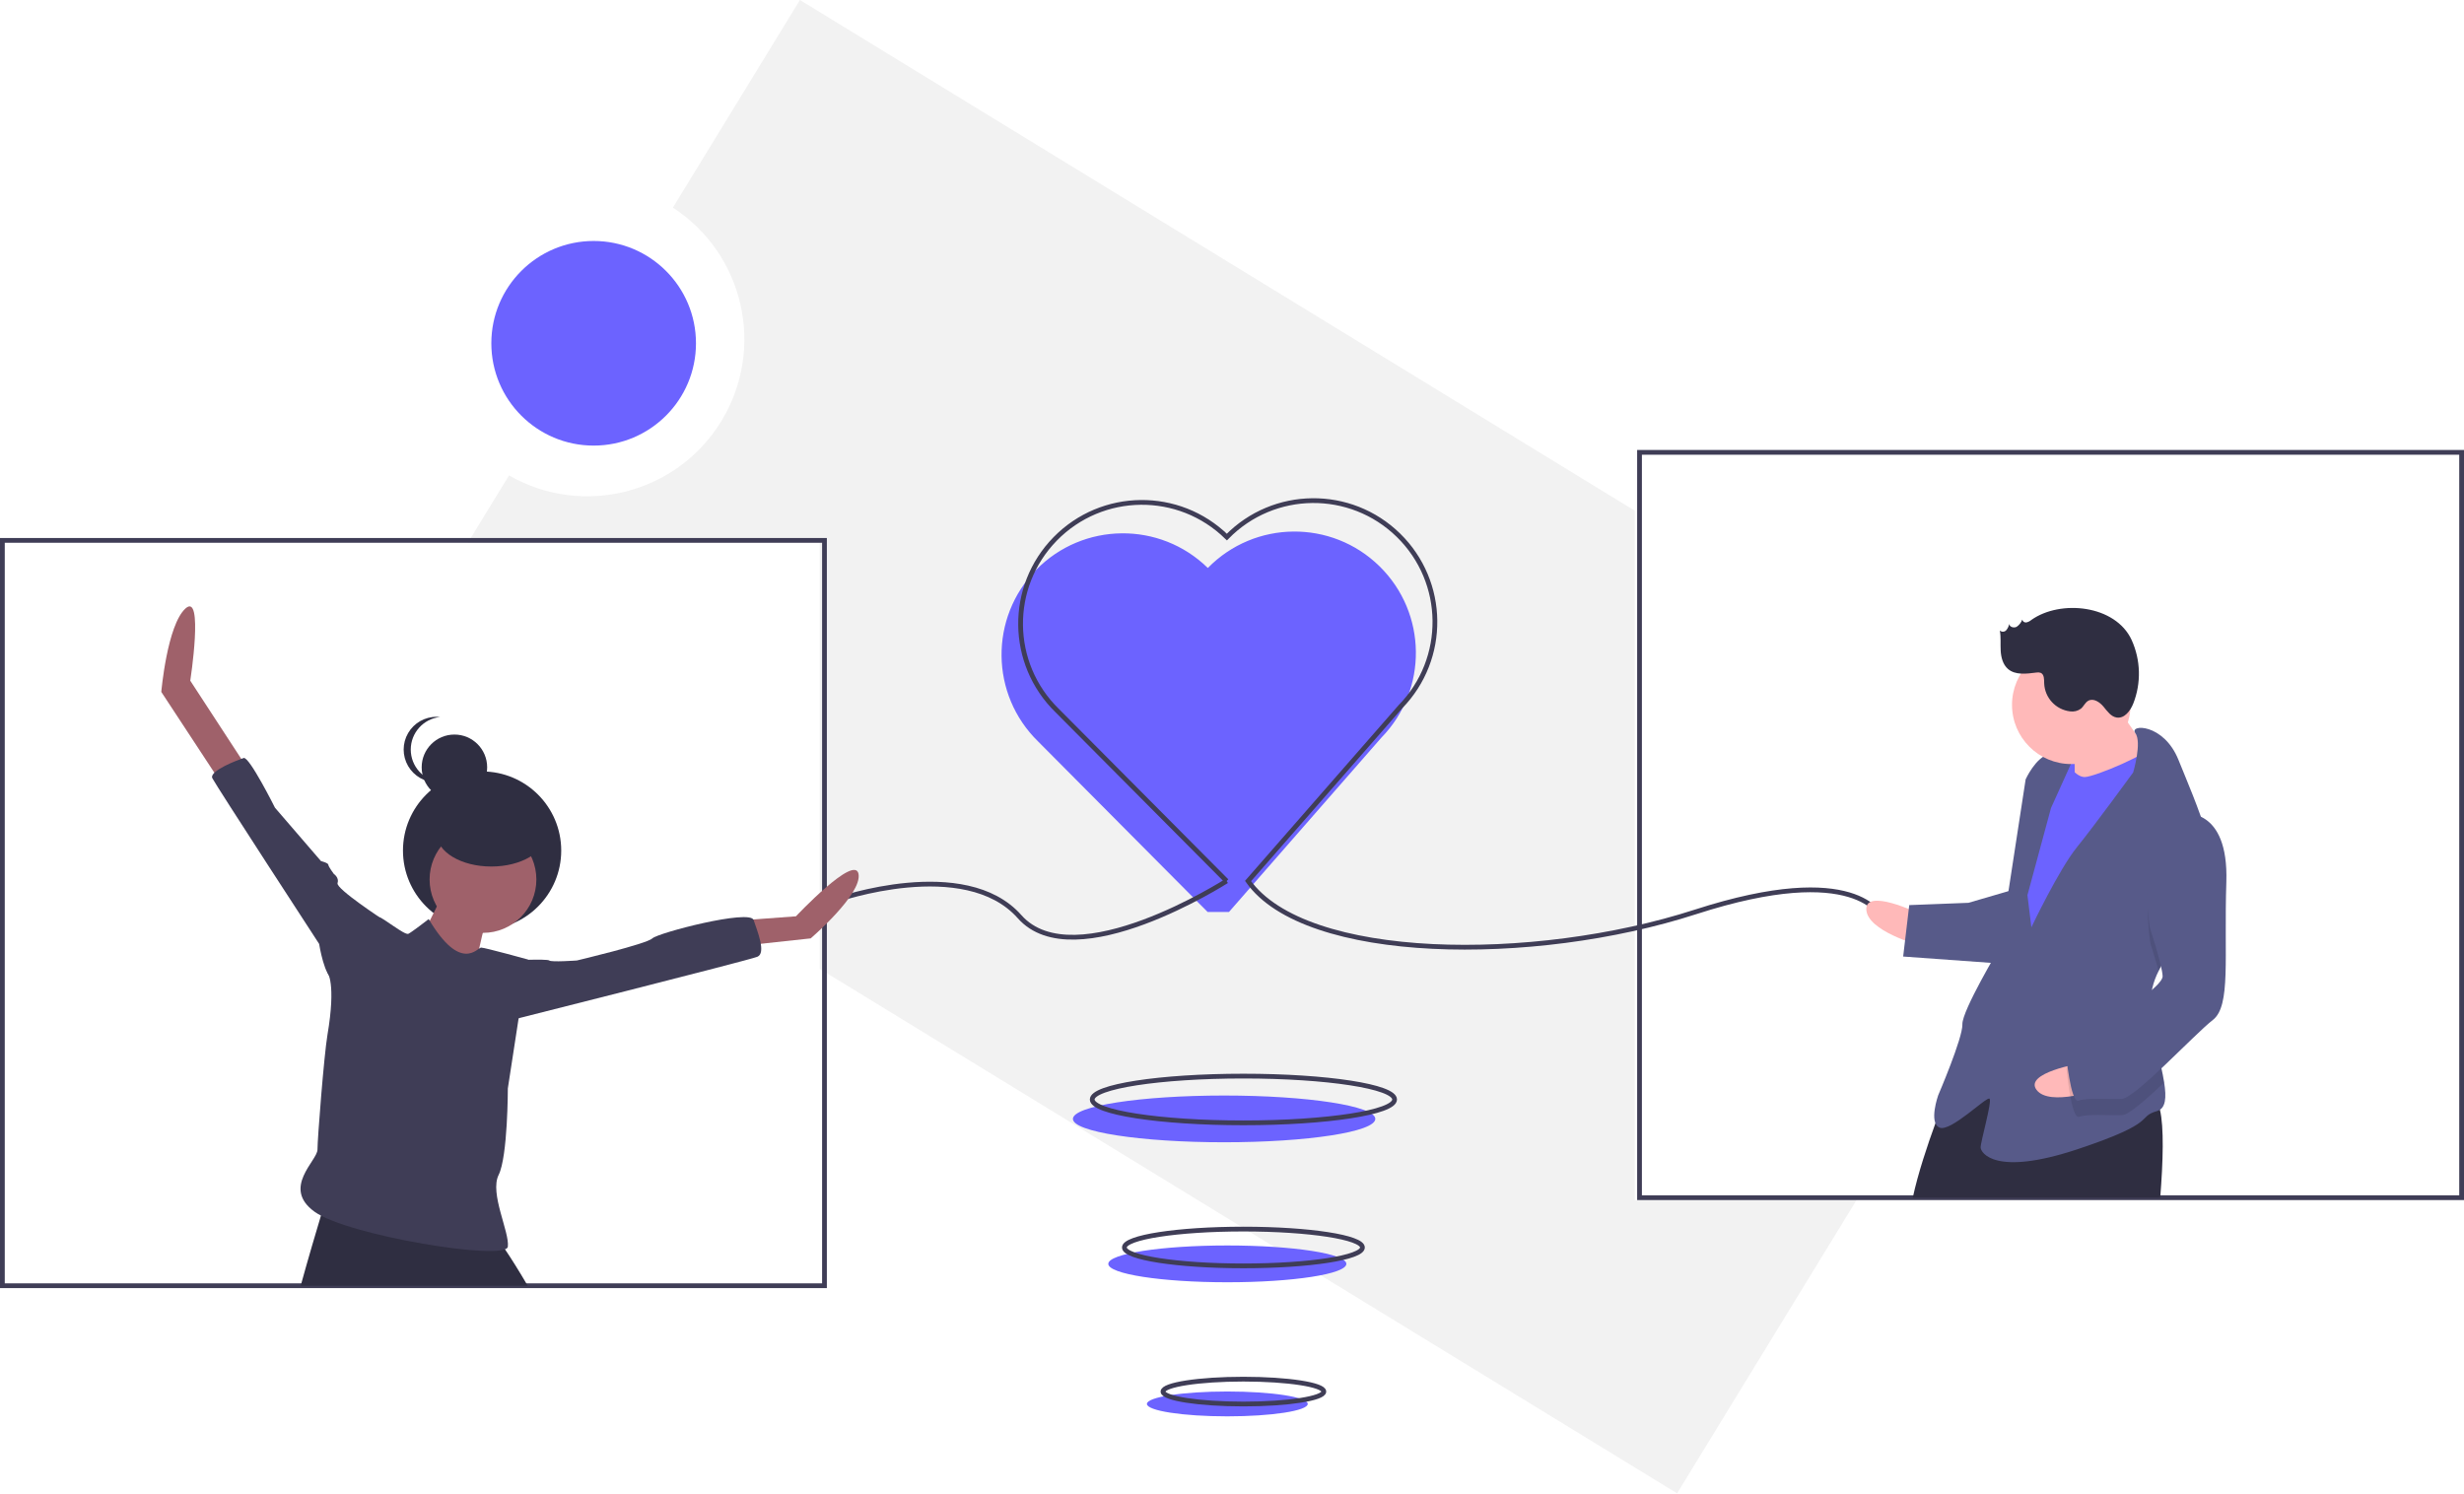
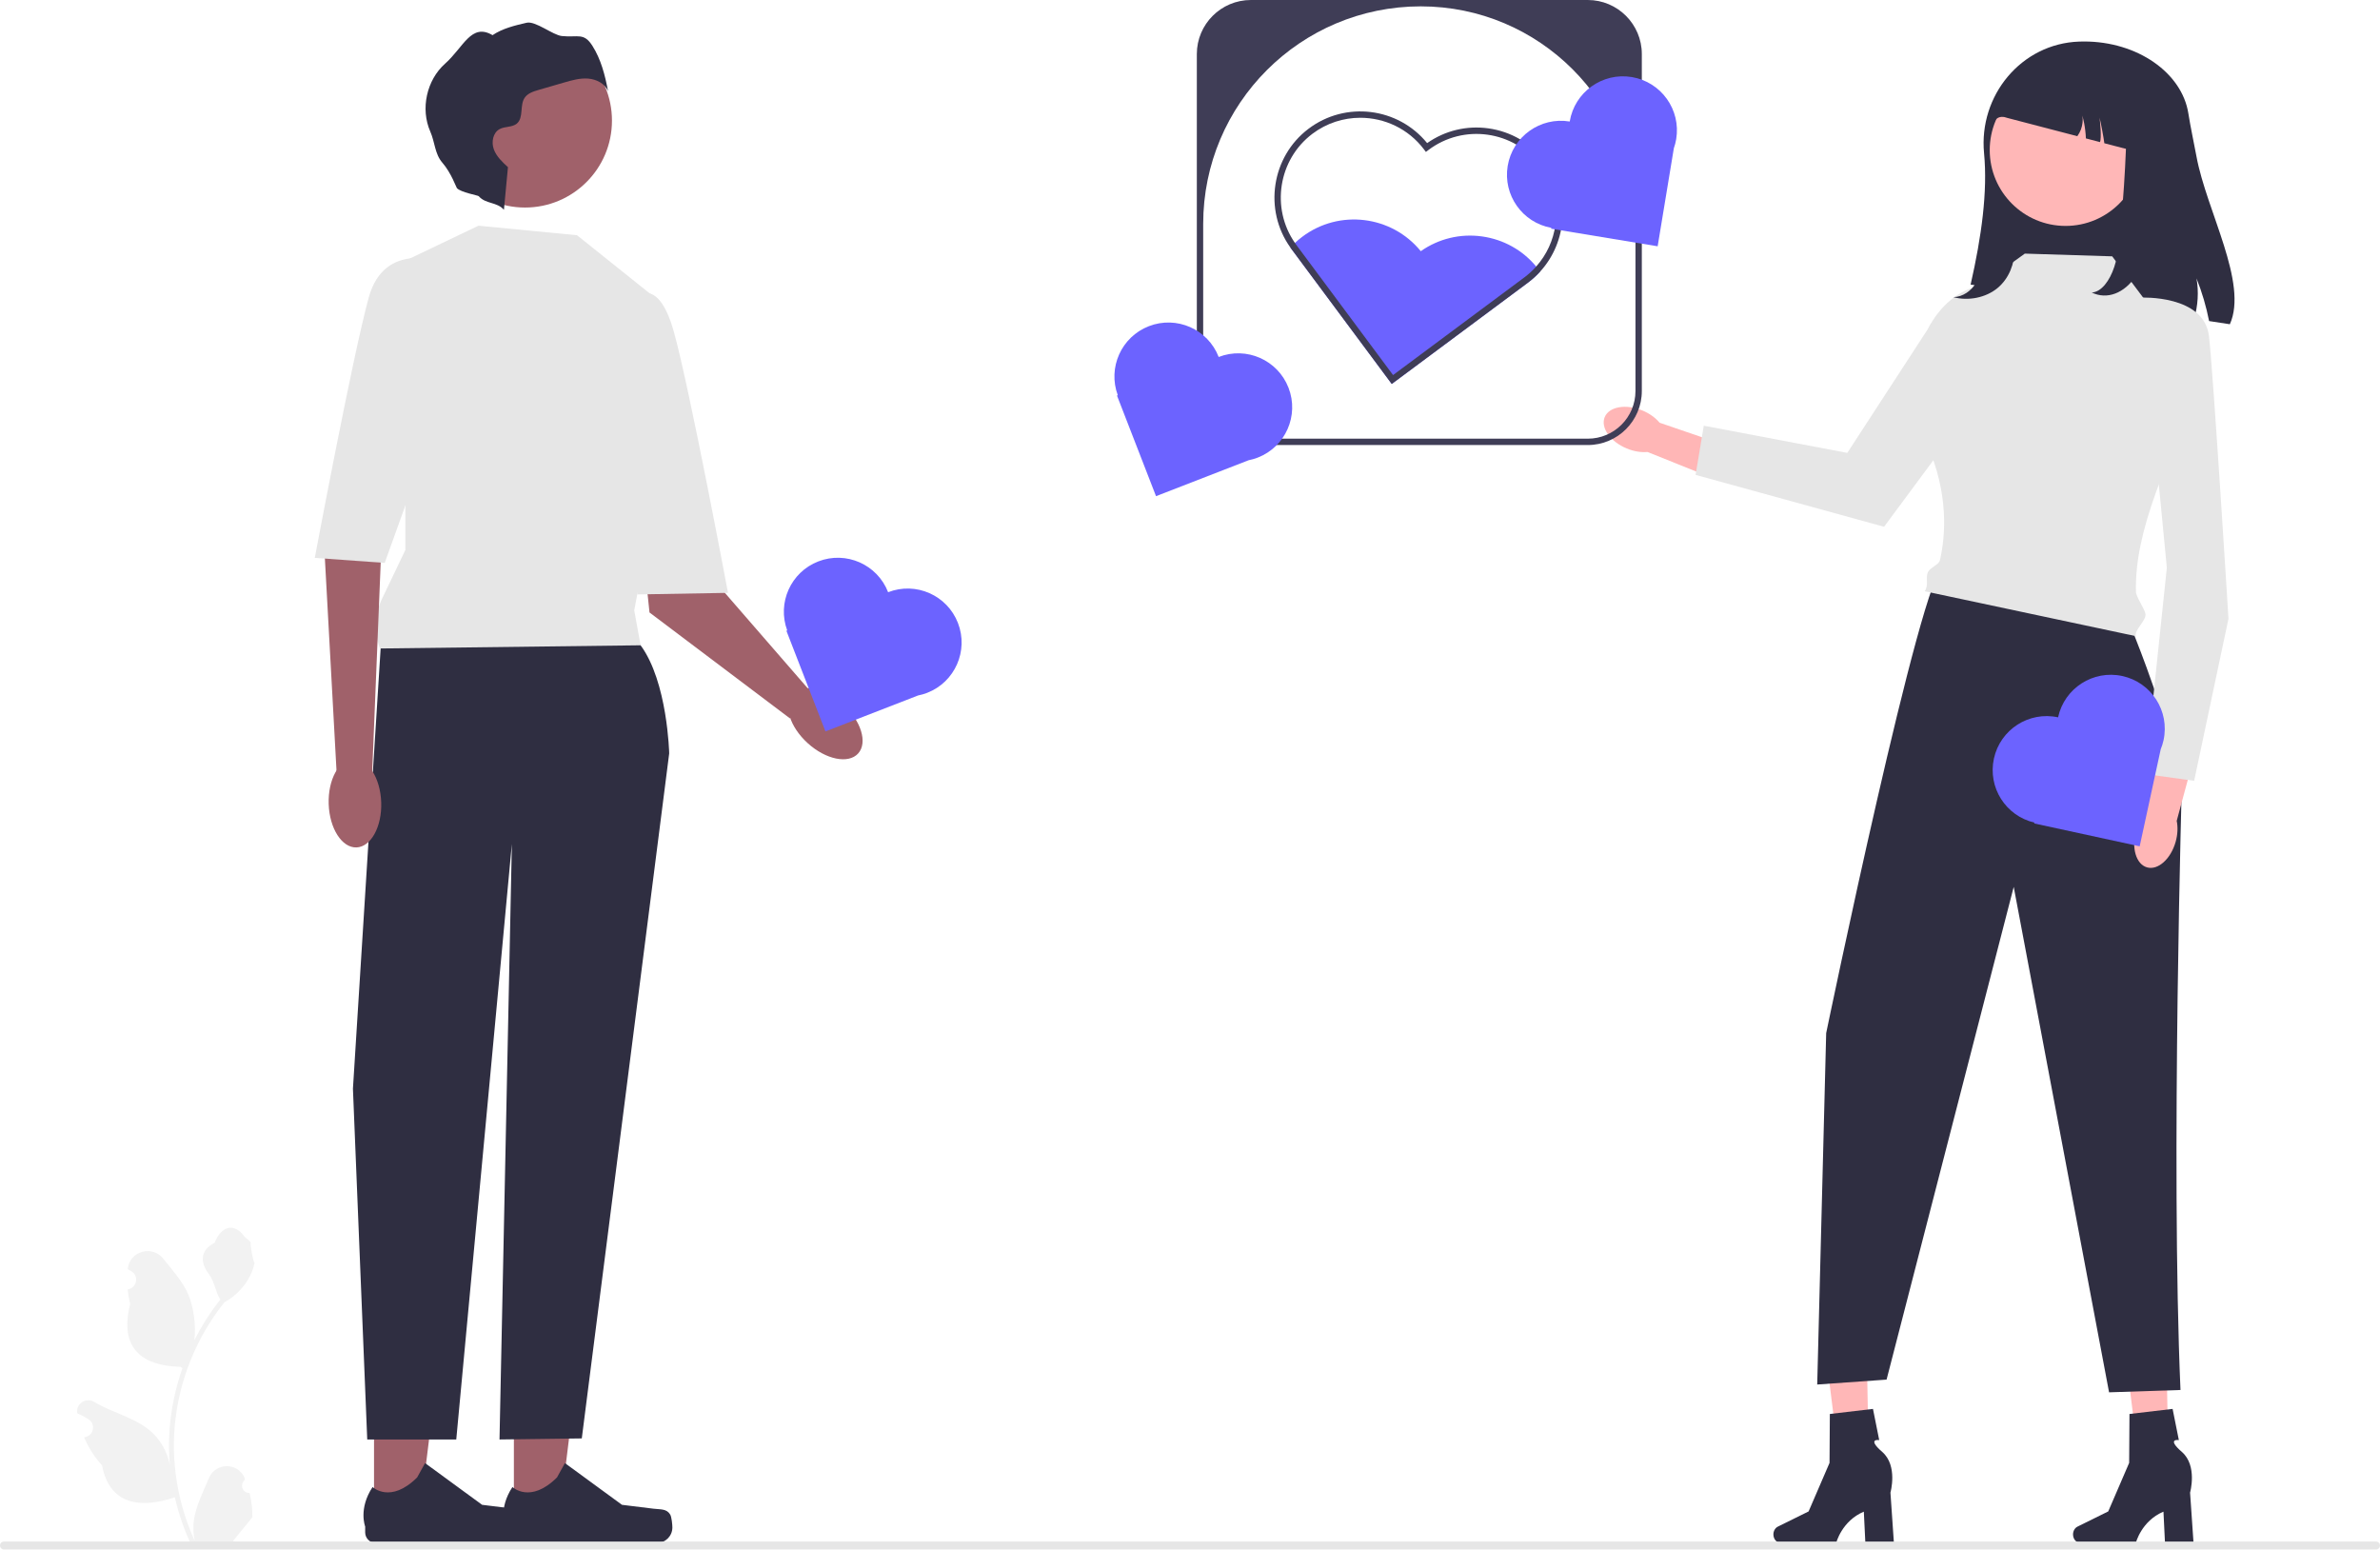
- <svg xmlns="http://www.w3.org/2000/svg" id="fbf61bc7-949a-4ad5-bdf9-42522344582c" data-name="Layer 1" width="1035.48" height="627.636" viewBox="0 0 1035.48 627.636">
-   <path d="M769.26,350.83,418.423,136.182l-53.388,87.261a65.991,65.991,0,0,1-68.854,112.541l-17.325,28.317H426.74V543.374l360.31,220.444,75.411-123.257H769.26Z" transform="translate(-82.26001 -136.1818)" fill="#f2f2f2" />
-   <ellipse cx="514.424" cy="470.263" rx="63.537" ry="9.822" fill="#6c63ff" />
-   <path d="M598.74,519.461l64.018-73.234a51,51,0,0,0-72.915-71.326,51,51,0,1,0-71.326,72.915L589.74,519.461" transform="translate(-82.26001 -136.1818)" fill="#6c63ff" />
-   <rect x="1" y="227.119" width="345.48" height="313.26" fill="none" stroke="#3f3d56" stroke-miterlimit="10" stroke-width="2" />
-   <rect x="689" y="190.119" width="345.48" height="313.26" fill="none" stroke="#3f3d56" stroke-miterlimit="10" stroke-width="2" />
-   <circle cx="249.48" cy="144.279" r="43" fill="#6c63ff" />
-   <path d="M433.74,514.461s54-19,77,7,87-15,87-15" transform="translate(-82.26001 -136.1818)" fill="none" stroke="#3f3d56" stroke-miterlimit="10" stroke-width="2" />
-   <path d="M872.74,521.461s-10-24-78-2-164,21-188-13l64.018-73.234a51,51,0,0,0-72.915-71.326,51,51,0,1,0-71.326,72.915L597.74,506.461" transform="translate(-82.26001 -136.1818)" fill="none" stroke="#3f3d56" stroke-miterlimit="10" stroke-width="2" />
-   <ellipse cx="522.536" cy="462.101" rx="63.537" ry="9.822" fill="none" stroke="#3f3d56" stroke-miterlimit="10" stroke-width="2" />
-   <ellipse cx="515.776" cy="531.192" rx="50.019" ry="7.732" fill="#6c63ff" />
-   <ellipse cx="515.776" cy="590.055" rx="33.796" ry="5.224" fill="#6c63ff" />
-   <ellipse cx="522.536" cy="524.304" rx="50.019" ry="7.732" fill="none" stroke="#3f3d56" stroke-miterlimit="10" stroke-width="2" />
-   <ellipse cx="522.536" cy="584.87" rx="33.796" ry="5.224" fill="none" stroke="#3f3d56" stroke-miterlimit="10" stroke-width="2" />
-   <circle cx="202.598" cy="357.484" r="33.252" fill="#2f2e41" />
-   <path d="M268.985,510.465s-10.831,23.983-13.925,24.756,25.53,14.699,25.53,14.699,5.415-29.398,7.736-30.945S268.985,510.465,268.985,510.465Z" transform="translate(-82.26001 -136.1818)" fill="#9f616a" />
-   <circle cx="202.971" cy="369.641" r="22.435" fill="#9f616a" />
-   <path d="M304.02,676.561h-95.4c3.19-11.59,6.6-23.08,8.52-29.46.97-3.2,1.56-5.12,1.56-5.12s71.95,15.47,73.49,16.25a18.226,18.226,0,0,1,2.29,3.02C296.73,664.551,300.32,670.221,304.02,676.561Z" transform="translate(-82.26001 -136.1818)" fill="#2f2e41" />
-   <path d="M185.433,457.858l-23.209-35.587s5.739-37.331-1.997-30.368-10.185,35.08-10.185,35.08l26.88,40.933Z" transform="translate(-82.26001 -136.1818)" fill="#9f616a" />
-   <path d="M395.861,522.843l20.888-1.547s24.756-26.303,26.303-17.794-20.114,27.077-20.114,27.077l-28.624,3.095Z" transform="translate(-82.26001 -136.1818)" fill="#9f616a" />
-   <path d="M243.455,530.579v-7.736s-20.114-13.152-19.341-15.473-1.547-3.868-1.547-3.868-2.321-3.095-2.321-3.868-3.095-1.547-3.095-1.547L197.811,475.651s-10.831-21.662-13.152-20.888-14.699,5.415-13.152,8.51,44.871,69.627,44.871,69.627,2.321,14.699,6.189,14.699S243.455,530.579,243.455,530.579Z" transform="translate(-82.26001 -136.1818)" fill="#3f3d56" />
-   <path d="M295.289,539.863s17.02-.774,17.794,0,11.604,0,11.604,0,29.398-6.963,31.719-9.284,41.002-12.378,42.55-7.736,5.415,13.925,1.547,15.473S292.194,566.166,292.194,566.166Z" transform="translate(-82.26001 -136.1818)" fill="#3f3d56" />
-   <circle cx="190.966" cy="322.486" r="13.76" fill="#2f2e41" />
-   <path d="M254.88,451.215a13.761,13.761,0,0,1,12.326-13.685,13.915,13.915,0,0,0-1.433-.074,13.76,13.76,0,1,0,0,27.519,13.912,13.912,0,0,0,1.433-.074A13.761,13.761,0,0,1,254.88,451.215Z" transform="translate(-82.26001 -136.1818)" fill="#2f2e41" />
-   <ellipse cx="206.467" cy="350.433" rx="22.933" ry="13.76" fill="#2f2e41" />
-   <path d="M262.409,522.456s-6.963,5.415-8.51,6.189-10.831-6.963-12.378-6.963-21.662,23.209-21.662,23.209,3.738,4.306,0,26.303c-1.402,8.25-4.183,43.521-4.183,48.162s-15.158,16.049-1.232,26.106,80.458,20.888,81.231,14.699-7.736-22.435-3.868-30.172,3.868-36.361,3.868-36.361l4.642-30.172,3.868-23.983s-18.18-5.029-19.728-5.029S275.948,545.278,262.409,522.456Z" transform="translate(-82.26001 -136.1818)" fill="#3f3d56" />
-   <rect x="944.106" y="448.866" width="15.843" height="20.369" transform="translate(-99.33277 -98.94691) rotate(-2.22071)" fill="#6c63ff" />
-   <path d="M888.135,519.85s-21.923-10.475-21.572-1.428,22.098,14.998,22.098,14.998Z" transform="translate(-82.26001 -136.1818)" fill="#ffb9b9" />
-   <path d="M990.08,639.561H886.09c2.17-10.18,6.3-22.46,9.53-31.31,2.56-7,4.54-11.86,4.54-11.86,11.81-13.32,28.95-13.66,45.03-10.37,1.92.39,3.83.83,5.71,1.32.22.05.44.11.66.17,3.76.97,7.41,2.09,10.86,3.21,5.95,1.94,11.32,3.9,15.66,5.23a38.586,38.586,0,0,0,6.7,1.57,11.374,11.374,0,0,0,1.5.06c1.72-.07,2.91,1.78,3.68,5.01C991.7,609.881,991.3,624.241,990.08,639.561Z" transform="translate(-82.26001 -136.1818)" fill="#2f2e41" />
-   <path d="M969.567,429.492s12.053,18.785,16.752,23.132-8.52,13.92-8.52,13.92l-23.658,3.182s.298-21.528-.921-23.746S969.567,429.492,969.567,429.492Z" transform="translate(-82.26001 -136.1818)" fill="#ffb9b9" />
-   <path d="M949.003,454.072s4.874,8.871,9.397,8.695,27.918-10.142,28.918-13.579,7.749,24.614,7.749,24.614L937.82,574.547,923.856,564.896l6.766-59.151,5.557-31.925Z" transform="translate(-82.26001 -136.1818)" fill="#6c63ff" />
-   <path d="M989.429,544.234a31.679,31.679,0,0,0-3.512,14.858c.009.226.018.452.038.678.542,10.466,4.397,22.569,5.78,31.372,1.004,6.314.718,10.923-2.977,12.006-8.958,2.612,1.306,4.479-33.353,16.015s-40.708,1.579-40.795-.683,4.908-19.442,3.734-20.529-16.435,14.227-21.046,12.141-.526-13.569-.526-13.569,10.387-24.185,10.168-29.838,15.734-32.319,15.734-32.319L933.523,463.732s4.172-9.222,9.782-10.572a13.897,13.897,0,0,1,10.265,1.867l-9.388,20.748-9.905,36.623,1.657,13.525s11.518-24.228,19.082-33.582,23.693-31.495,23.693-31.495,3.765-12.705.923-16.502c-2.843-3.808,11.857-4.378,18.125,11.233,3.322,8.274,8.715,20.613,12.094,32.101,3.011,10.177,4.433,19.692,1.45,25.13C1006.743,521.117,995.275,532.037,989.429,544.234Z" transform="translate(-82.26001 -136.1818)" fill="#575a89" />
-   <path d="M1011.301,512.809c-4.559,8.308-16.026,19.228-21.872,31.425-1.527-5.501-3.39-11.193-3.39-11.193s-7.145-38.227,13.989-48.106a14.144,14.144,0,0,1,9.823,2.745C1012.862,497.856,1014.284,507.371,1011.301,512.809Z" transform="translate(-82.26001 -136.1818)" opacity="0.1" />
-   <path d="M927.405,510.4l-17.917,5.225-24.877.965-2.559,21.616,40.883,2.945S933.147,512.442,927.405,510.4Z" transform="translate(-82.26001 -136.1818)" fill="#575a89" />
-   <path d="M956.621,583.08s-23.969,3.977-18.498,11.19,26.705-.37,26.705-.37Z" transform="translate(-82.26001 -136.1818)" fill="#ffb9b9" />
-   <path d="M985.955,559.77c.542,10.466,4.397,22.569,5.78,31.372-7.636,7.227-14.897,13.601-17.633,13.707-5.654.219-14.744-.561-18.092.702s-5.312-20.178-5.312-20.178,1.998-6.872,10.913-10.615C967.627,572.224,979.161,565.356,985.955,559.77Z" transform="translate(-82.26001 -136.1818)" opacity="0.1" />
-   <path d="M999.765,478.15s19.135-3.007,18.102,28.742,2.017,52.015-5.679,57.976S979.492,597.845,973.839,598.064s-14.744-.561-18.092.702-5.312-20.178-5.312-20.178,1.998-6.872,10.913-10.615,29.917-17.015,29.741-21.538-5.312-20.178-5.312-20.178S978.631,488.029,999.765,478.15Z" transform="translate(-82.26001 -136.1818)" fill="#575a89" />
-   <circle cx="870.433" cy="296.23" r="24.896" fill="#ffb9b9" />
-   <path d="M935.93,396.729a4.807,4.807,0,0,1-2.093,1.05,1.494,1.494,0,0,1-1.731-1.199,6.207,6.207,0,0,1-2.375,3.046c-1.163.606-2.961.098-3.129-1.203a5.489,5.489,0,0,1-1.263,2.667,1.892,1.892,0,0,1-2.66.089c.509,2.783.195,5.645.355,8.47s.913,5.82,3.047,7.677c3.113,2.709,7.793,2.04,11.887,1.527a3.608,3.608,0,0,1,1.863.102c1.533.653,1.463,2.787,1.484,4.453a12.374,12.374,0,0,0,10.835,11.751,6.203,6.203,0,0,0,4.61-1.125c1.162-.985,1.756-2.591,3.088-3.331,2.167-1.204,4.795.552,6.379,2.458s3.146,4.252,5.6,4.601c3.246.462,5.718-2.846,6.931-5.892a34.348,34.348,0,0,0-.683-26.689C971.299,390.409,948.147,388.072,935.93,396.729Z" transform="translate(-82.26001 -136.1818)" fill="#2f2e41" />
+ <svg xmlns="http://www.w3.org/2000/svg" id="a" width="748.775" height="487.44" viewBox="0 0 748.775 487.44">
+   <path d="M484.133,84.878c-.27-.35-.54-.7-.83-1.04-4.31-5.19-10.32-8.52-17.04-9.46-6.84-.95-13.65,.7-19.27,4.64-9.14-11.24-25.68-13.31-37.33-4.5-.8,.6-1.55,1.24-2.26,1.91-.5,.47-.97,.96-1.42,1.46,.05,.08,.1,.15,.16,.23l31.72,42.67,.8-.6c1.68-1.24,40.96-30.45,42.2-31.38,1.35-1.02,2.58-2.15,3.68-3.36-.13-.19-.27-.38-.41-.57Z" fill="#6c63ff" />
+   <path d="M486.133,50.878c-4.36-5.78-10.71-9.5-17.87-10.5-6.84-.95-13.65,.7-19.27,4.64-9.14-11.24-25.68-13.31-37.33-4.5-11.66,8.8-14.17,25.52-5.68,37.37,.05,.08,.1,.15,.16,.23l31.72,42.67,.8-.6c1.68-1.24,40.96-30.45,42.2-31.38,1.35-1.02,2.58-2.15,3.68-3.36,8.62-9.44,9.58-24.01,1.59-34.57Zm-2.83,32.96c-1.09,1.23-2.31,2.36-3.65,3.37-1.13,.86-35.64,26.51-41.38,30.78l-30.52-41.06c-.12-.16-.24-.33-.35-.5-7.62-10.96-5.23-26.23,5.47-34.32,4.52-3.41,9.82-5.06,15.09-5.06,7.6,0,15.12,3.43,20.04,9.95l.6,.8,.8-.61c11.03-8.33,26.8-6.14,35.14,4.89,4.04,5.35,5.75,11.94,4.83,18.58-.69,4.98-2.8,9.52-6.07,13.18Z" fill="#3f3d56" />
+   <path d="M701.537,102l-6.53-1c-.9-4.58-2.23-9.09-3.96-13.43,.74,4.22,.46,8.61-.76,12.71l-70.31-10.75c3.44-15.12,5.39-29.25,4.23-41.34-1.73-18.14,11.71-34.47,29.92-35.11,.5-.02,1.01-.03,1.52-.03,16.87,0,30.8,9.86,32.83,22.6,.72,4.56,1.73,9.08,2.57,13.63,3.15,17.04,16.33,39.75,10.49,52.72Z" fill="#2f2e41" />
+   <path d="M516.72,129.132c2.268,.941,4.136,2.317,5.404,3.842l22.173,7.601-3.925,10.445-22.069-8.835c-1.976,.179-4.268-.171-6.537-1.113-5.181-2.15-8.273-6.566-6.904-9.863,1.368-3.297,6.678-4.227,11.859-2.077h0Z" fill="#ffb6b6" />
+   <g>
+     <polygon points="588.017 464.408 579.248 464.615 574.359 425.218 587.301 424.912 588.017 464.408" fill="#ffb7b7" />
+     <path d="M557.931,482.703h0c0,1.481,1.051,2.682,2.348,2.682h17.406s1.713-6.885,8.697-9.849l.482,9.849h8.979l-1.088-15.836s2.402-8.472-2.586-12.803c-4.988-4.331-.948-3.728-.948-3.728l-1.962-9.801-13.569,1.596-.1,15.386-6.585,15.272-9.658,4.771c-.86,.425-1.416,1.392-1.416,2.462l-0,0Z" fill="#2f2e41" />
+   </g>
+   <g>
+     <polygon points="682.284 464.408 673.515 464.615 668.627 425.218 681.568 424.912 682.284 464.408" fill="#ffb7b7" />
+     <path d="M652.198,482.703h0c0,1.481,1.051,2.682,2.348,2.682h17.406s1.713-6.885,8.697-9.849l.482,9.849h8.979l-1.088-15.836s2.402-8.472-2.586-12.803c-4.988-4.331-.948-3.728-.948-3.728l-1.962-9.801-13.569,1.596-.1,15.386-6.585,15.272-9.658,4.771c-.86,.425-1.416,1.392-1.416,2.462l-0,0Z" fill="#2f2e41" />
+   </g>
+   <path d="M611.537,178l54,9c7.079,11.702,21,56,21,56,0,0-3.647,123.063-.529,194.263l-22.471,.737-30-159-40,155-21.82,1.544,2.82-110.544s30.152-145.63,37-147Z" fill="#2f2e41" />
+   <path d="M637.026,79.781l27.499,.859,28.358,37.811c-10.998,27.792-21.341,47.86-20.89,67.677,.038,1.679,2.776,5.451,3,7,.303,2.094-3.677,5.166-3,7l-66.456-14.128c1.345-1.897,.187-4.293,1-6,.715-1.5,3.458-2.323,3.792-3.778,1.8-7.855,2.76-20.961-4.012-36.352-4.815-10.944,16.38-36.473,15.242-48.917l15.468-11.171Z" fill="#e6e6e6" />
+   <path d="M643.331,97.436l0,0-50.583,68.279-59.294-16.327,2.578-15.468,45.15,8.551,25.189-38.724c8.225-15.899,24.436-19.101,36.96-6.311Z" fill="#e6e6e6" />
+   <circle cx="649.851" cy="47.214" r="23.857" fill="#ffb7b7" />
+   <path d="M672.037,261.324c.671-2.362,1.82-4.377,3.187-5.814l4.969-22.907,10.831,2.683-6.207,22.948c.408,1.942,.326,4.259-.344,6.622-1.532,5.396-5.559,8.981-8.993,8.005-3.434-.975-4.976-6.14-3.443-11.537h0Z" fill="#ffb6b6" />
+   <path d="M673.535,93.628s19.997-1.018,21.453,12.242c1.456,13.261,6.115,88.785,6.115,88.785l-10.798,50.977-15.398-2.14,6.805-64.888-8.176-84.976Z" fill="#e6e6e6" />
+   <path d="M674.107,26.94c0,5.39-2.99,12.33-2.99,20.48l-9.07-2.36c-.18-1.58-1.1-6.52-1.51-8.06,.21,1.45,.66,6.32,.16,7.7l-4.45-1.16c-.03-.83-.1-1.66-.2-2.48-.18-1.58-.48-3.14-.89-4.68,.21,1.45,.04,2.94-.46,4.32-.29,.76-.67,1.48-1.15,2.14l-21.96-5.73c-5.32-2.002-6.134,5.042-6.05,13.89,0,0-3-31,19.8-32.79l3.44-3.44c20.71,1.19,25.33,5.48,25.33,12.17Z" fill="#2f2e41" />
+   <path d="M625.224,56.287c.816,8.326-.179,16.702-1.364,24.993-.381,2.668-.805,5.4-2.227,7.775s-4.066,4.359-7.096,4.42c4.764,1.287,10.257,.159,13.9-2.854,3.699-3.058,5.325-7.694,5.449-12.179,.124-4.485-1.089-8.905-2.294-13.262l-6.368-8.894Z" fill="#2f2e41" />
+   <path d="M668.768,24.21c.816,15.18-.179,30.451-1.364,45.567-.381,4.865-.805,9.844-2.227,14.175-1.421,4.331-4.066,7.947-7.096,8.059,4.764,2.346,10.257,.29,13.9-5.203,3.699-5.576,5.325-14.028,5.449-22.205,.124-8.177-1.089-16.235-2.294-24.179l-6.368-16.215Z" fill="#2f2e41" />
+   <g>
+     <polygon points="161.675 476.782 176.029 476.78 182.858 421.414 161.672 421.415 161.675 476.782" fill="#a0616a" />
+     <path d="M210.854,476.456h0c.447,.753,.683,3.182,.683,4.058h0c0,2.691-2.181,4.872-4.872,4.872h-44.453c-1.836,0-3.324-1.488-3.324-3.324v-1.851s-2.199-5.562,2.328-12.418c0,0,5.627,5.368,14.035-3.04l2.48-4.492,17.948,13.126,9.948,1.225c2.176,.268,4.106-.042,5.226,1.844Z" fill="#2f2e41" />
+   </g>
+   <g>
+     <polygon points="117.675 476.782 132.029 476.78 138.858 421.414 117.672 421.415 117.675 476.782" fill="#a0616a" />
+     <path d="M166.854,476.456h0c.447,.753,.683,3.182,.683,4.058h0c0,2.691-2.181,4.872-4.872,4.872h-44.453c-1.836,0-3.324-1.488-3.324-3.324v-1.851s-2.199-5.562,2.328-12.418c0,0,5.627,5.368,14.035-3.04l2.48-4.492,17.948,13.126,9.948,1.225c2.176,.268,4.106-.042,5.226,1.844Z" fill="#2f2e41" />
+   </g>
+   <path d="M120.037,199.5l-9,143,4.5,110.335h28.008l17.492-187.335-3.886,187.335,25.886-.335,27.5-215.5s-.5-22.5-9-34-81.5-3.5-81.5-3.5Z" fill="#2f2e41" />
+   <polygon points="224.252 166.604 201.708 167.492 204.341 192.673 248.537 226 254.537 217 222.801 180.456 224.252 166.604" fill="#a0616a" />
+   <path d="M181.537,74l-31-3-23,11v91l-7.314,15.292c-2.355,4.925-2.603,10.596-.686,15.708h0l82-1-2-11,4-21,3-77-25-20Z" fill="#e6e6e6" />
+   <path d="M200.037,93.5s7-7,12,11,17,82,17,82l-28.5,.5-7.5-68.5,7-25Z" fill="#e6e6e6" />
+   <polygon points="120.037 170.5 117.037 244.354 106.037 245.5 102.037 172.5 120.037 170.5" fill="#a0616a" />
+   <path d="M139.037,82.5s-18-7-23,11-17,82-17,82l22,1.579,25-69.579-7-25Z" fill="#e6e6e6" />
+   <circle cx="165.18" cy="37.939" r="27.35" fill="#a0616a" />
+   <ellipse cx="111.671" cy="252.669" rx="8.267" ry="13.924" transform="translate(-8.51901 3.93943) rotate(-1.94678)" fill="#a0616a" />
+   <ellipse cx="259.671" cy="227.669" rx="8.267" ry="13.924" transform="translate(-83.44583 266.8252) rotate(-47.75334)" fill="#a0616a" />
+   <path d="M186.371,14.402c-2.713-4.267-4.578-2.541-9.606-3.067-2.882-.302-8.274-4.832-11.097-4.176-3.721,.864-7.535,1.768-10.703,3.901-6.718-3.952-9.107,3.783-14.932,8.962-5.825,5.178-7.8,14.232-4.662,21.366,1.494,3.397,1.38,7.003,3.811,9.807,2.798,3.229,4.34,7.723,4.555,7.972,1.165,1.344,6.65,2.287,6.873,2.545,2.196,2.534,5.735,1.753,7.932,4.288l1.266-13.409c-1.778-1.633-3.618-3.356-4.448-5.623-.83-2.267-.28-5.236,1.851-6.372,1.675-.893,3.917-.492,5.377-1.706,2.228-1.853,.854-5.731,2.476-8.133,.959-1.42,2.739-1.992,4.384-2.469,2.667-.774,5.335-1.548,8.002-2.322,2.481-.72,5.03-1.448,7.606-1.242,2.576,.206,5.225,1.549,6.242,3.924-.939-4.968-2.216-9.979-4.928-14.246Z" fill="#2f2e41" />
+   <path d="M279.413,186.299h-0c-3.392-8.741-13.229-13.078-21.97-9.685h-0c-8.658,3.36-12.99,13.042-9.775,21.72l-.254,.098,12.285,31.655,29.129-11.304c.963-.19,1.923-.462,2.87-.829h0c8.741-3.392,13.078-13.229,9.685-21.97v-0c-3.392-8.741-13.229-13.078-21.97-9.685l0,0Z" fill="#6c63ff" />
+   <path d="M516.537,17V123c0,9.374-7.626,17-17,17h-106c-9.374,0-17-7.626-17-17V17c0-9.374,7.626-17,17-17h106c9.374,0,17,7.626,17,17Zm-17,121c8.284,0,15-6.716,15-15v-53.441c0-37.312-30.247-67.559-67.559-67.559h-0c-37.799,0-68.441,30.642-68.441,68.441v52.559c0,8.284,6.716,15,15,15h106Z" fill="#3f3d56" />
+   <path d="M493.853,38.224l-0,0c-9.251-1.528-17.989,4.734-19.517,13.985l-0,0c-1.513,9.164,4.618,17.819,13.724,19.467l-.044,.268,33.502,5.532,5.09-30.828c.326-.926,.581-1.89,.746-2.893l0-0c1.528-9.251-4.734-17.989-13.985-19.517l-0-0c-9.251-1.528-17.989,4.734-19.517,13.985l0-0Z" fill="#6c63ff" />
+   <path d="M383.413,112.299h-0c-3.392-8.741-13.229-13.078-21.97-9.685h-0c-8.658,3.36-12.99,13.042-9.775,21.72l-.254,.098,12.285,31.655,29.129-11.304c.963-.19,1.923-.462,2.87-.829h0c8.741-3.392,13.078-13.229,9.685-21.97v-0c-3.392-8.741-13.229-13.078-21.97-9.685l0,0Z" fill="#6c63ff" />
+   <path d="M647.492,225.656l-0,0c-9.164-1.986-18.203,3.832-20.189,12.995l-0,0c-1.968,9.077,3.724,18.027,12.738,20.126l-.058,.266,33.185,7.194,6.62-30.536c.372-.908,.674-1.859,.89-2.852l0-0c1.986-9.164-3.832-18.203-12.995-20.189l-0-0c-9.164-1.986-18.203,3.832-20.189,12.995l0-0Z" fill="#6c63ff" />
+   <path d="M78.516,469.653c-2.066,.129-3.208-2.437-1.645-3.933l.155-.618c-.02-.05-.041-.099-.062-.148-2.089-4.982-9.17-4.947-11.241,.042-1.839,4.428-4.179,8.864-4.756,13.546-.258,2.067-.142,4.172,.316,6.2-4.308-9.411-6.575-19.687-6.575-30.021,0-2.597,.142-5.193,.433-7.783,.239-2.119,.568-4.224,.995-6.31,2.306-11.277,7.299-22.018,14.5-30.99,3.462-1.892,6.349-4.851,8.093-8.397,.626-1.279,1.117-2.655,1.35-4.056-.394,.052-1.486-5.949-1.188-6.317-.549-.833-1.532-1.247-2.131-2.06-2.982-4.043-7.091-3.337-9.236,2.157-4.582,2.313-4.627,6.148-1.815,9.837,1.789,2.347,2.035,5.522,3.604,8.035-.162,.207-.329,.407-.491,.614-2.961,3.798-5.522,7.88-7.681,12.169,.61-4.766-.291-10.508-1.826-14.21-1.748-4.217-5.025-7.769-7.91-11.415-3.466-4.379-10.573-2.468-11.184,3.083-.006,.054-.012,.107-.017,.161,.429,.242,.848,.499,1.259,.77,2.339,1.547,1.531,5.174-1.241,5.602l-.063,.01c.155,1.544,.42,3.074,.807,4.579-3.702,14.316,4.29,19.53,15.701,19.764,.252,.129,.497,.258,.749,.381-1.156,3.255-2.08,6.594-2.764,9.979-.614,2.99-1.04,6.013-1.279,9.049-.297,3.83-.271,7.68,.052,11.503l-.019-.136c-.82-4.211-3.107-8.145-6.427-10.87-4.946-4.063-11.933-5.559-17.268-8.824-2.568-1.572-5.859,.459-5.411,3.437l.022,.143c.794,.323,1.569,.698,2.319,1.117,.429,.242,.848,.499,1.259,.77,2.339,1.547,1.531,5.174-1.241,5.602l-.063,.01c-.045,.006-.084,.013-.129,.019,1.363,3.236,3.262,6.239,5.639,8.829,2.315,12.497,12.256,13.683,22.89,10.044h.006c1.163,5.064,2.861,10.011,5.044,14.726h18.02c.065-.2,.123-.407,.181-.607-1.666,.103-3.346,.006-4.986-.297,1.337-1.641,2.674-3.294,4.011-4.935,.032-.032,.058-.065,.084-.097,.678-.84,1.363-1.673,2.041-2.512l0-.001c.042-2.578-.267-5.147-.879-7.64l-.001-0-0-0Z" fill="#f2f2f2" />
+   <path id="b" d="M1.247,487.44H747.528c.689,0,1.247-.558,1.247-1.247s-.558-1.247-1.247-1.247H1.247c-.689,0-1.247,.558-1.247,1.247s.558,1.247,1.247,1.247h0Z" fill="#e6e6e6" />
</svg>
